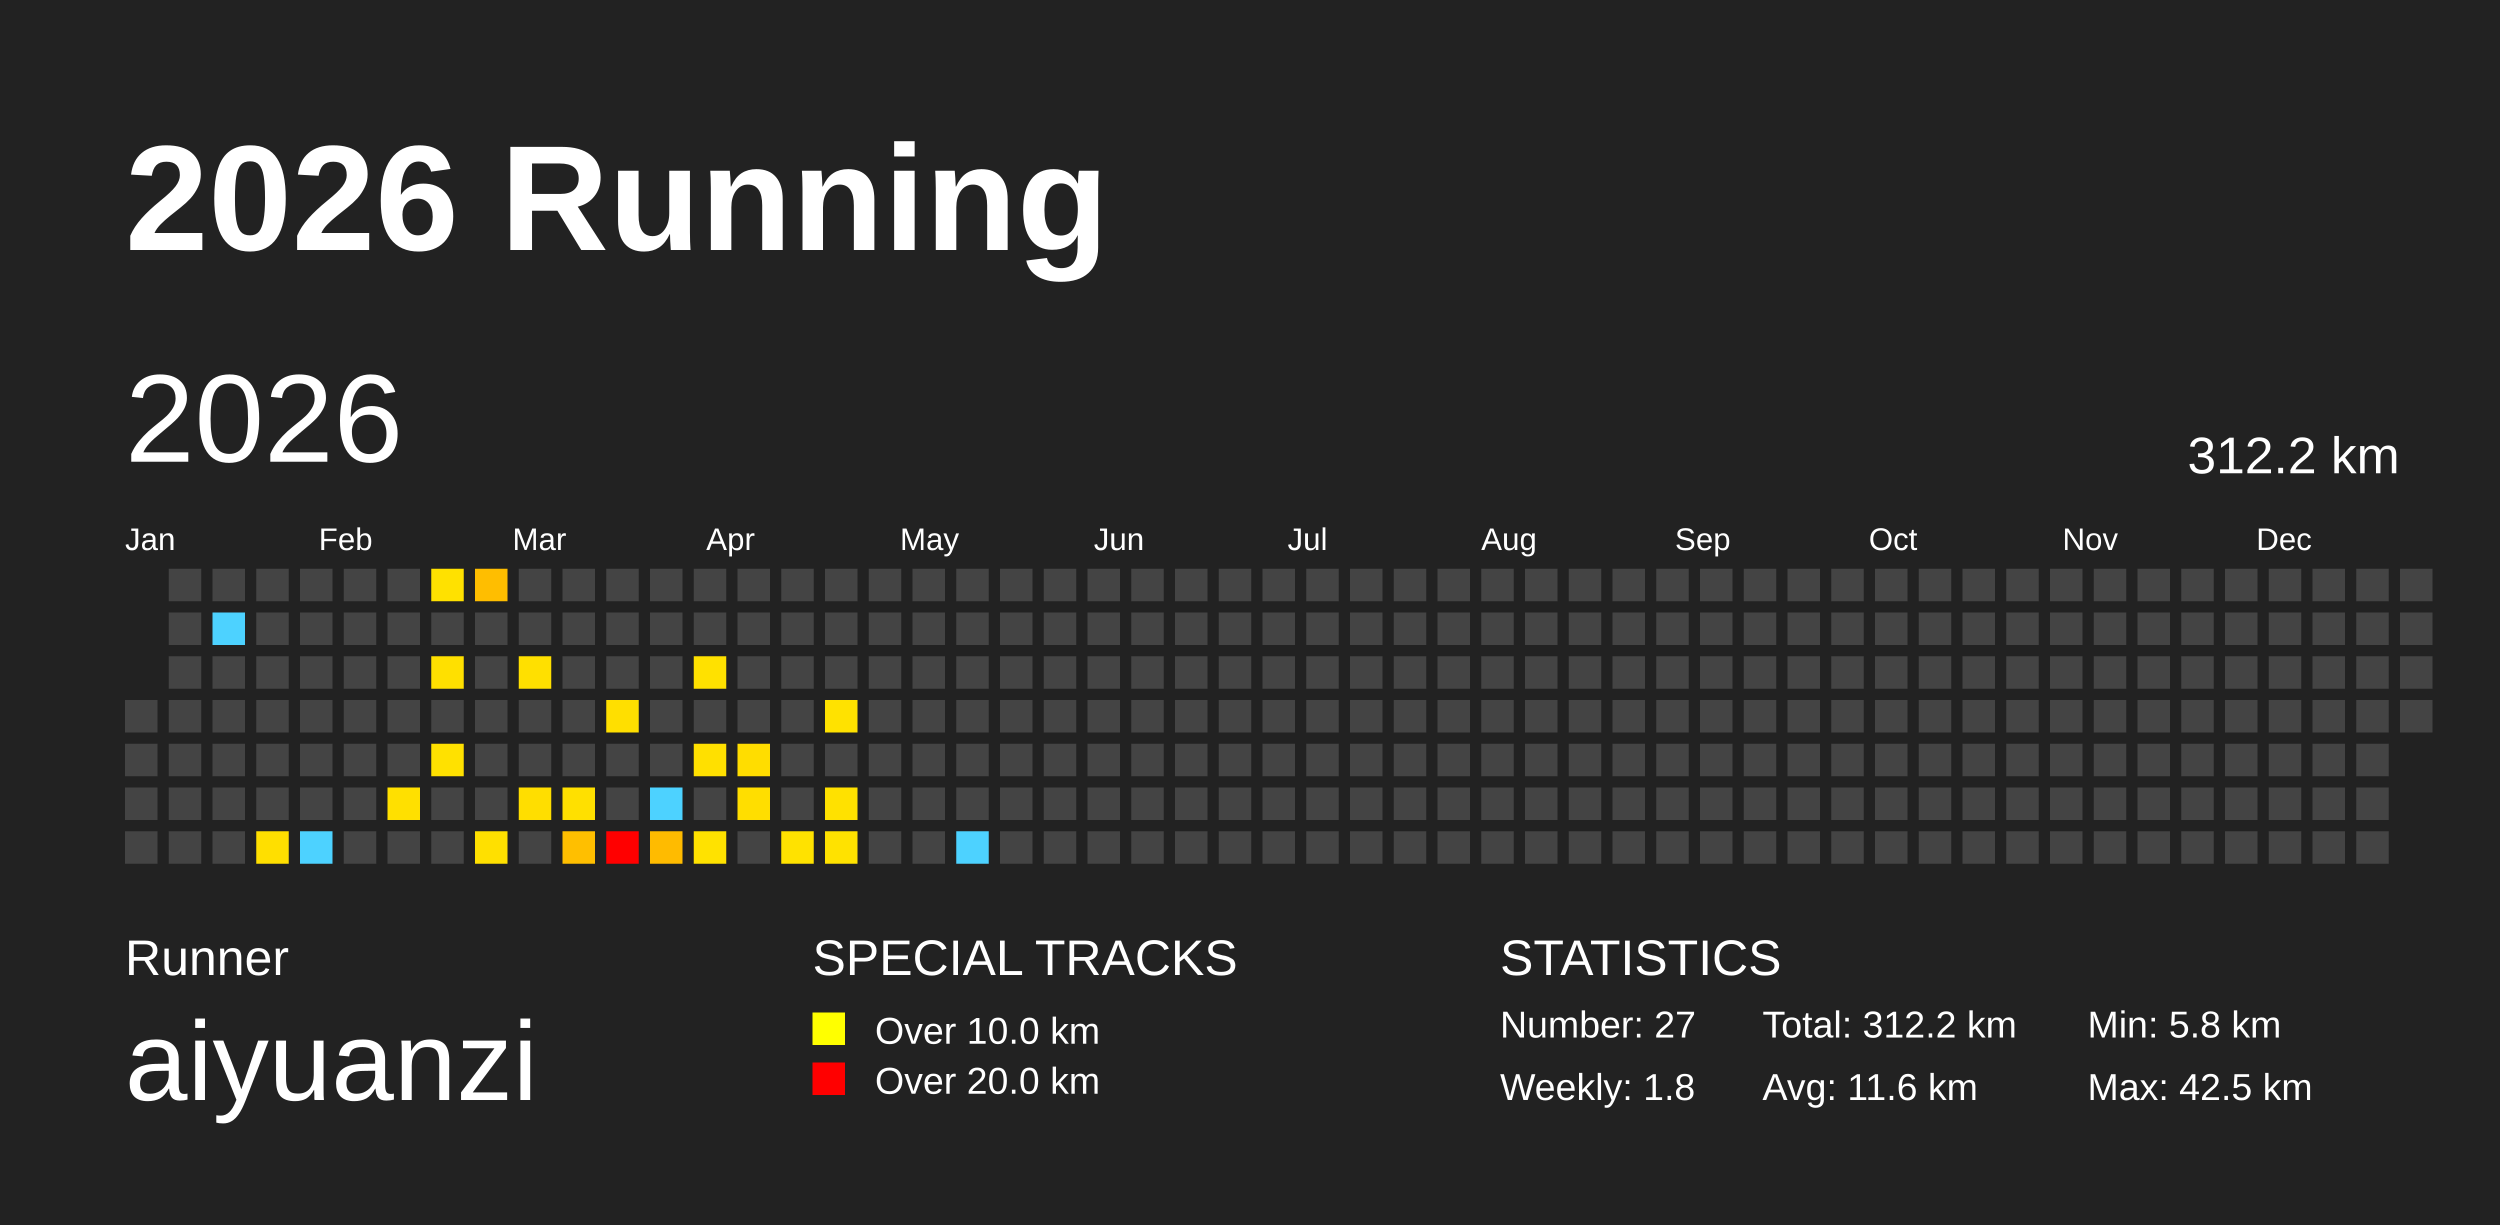
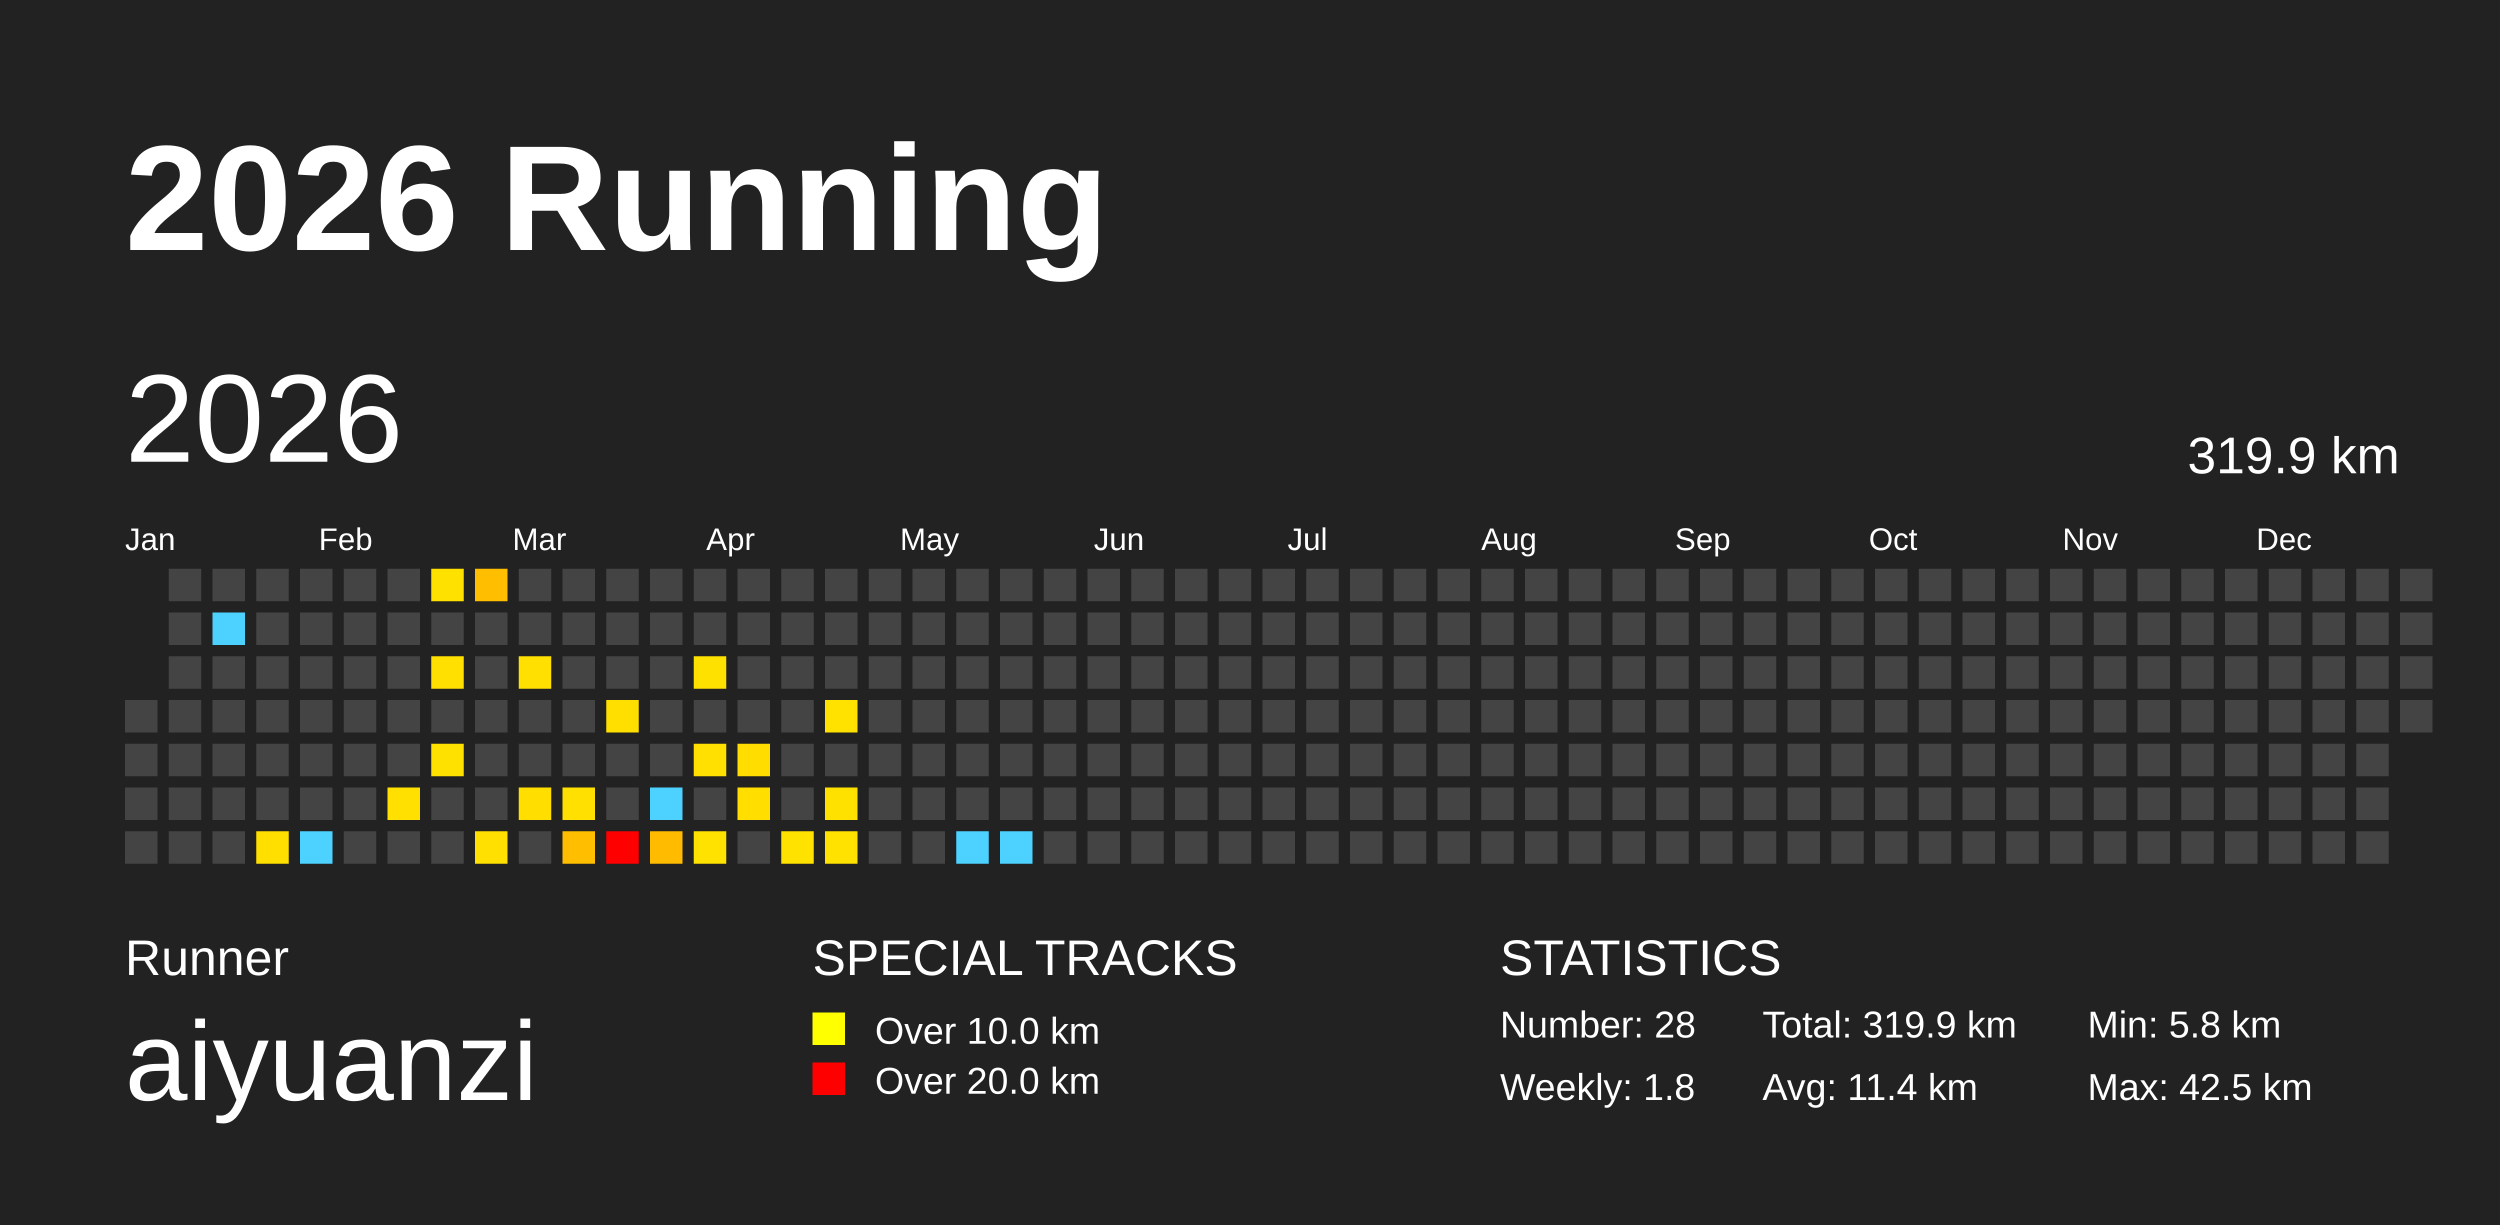
<svg xmlns="http://www.w3.org/2000/svg" baseProfile="full" height="98mm" version="1.1" viewBox="0,0,200,98" width="200mm">
  <defs>
    <pattern height="2" id="indoor-stripe" patternUnits="userSpaceOnUse" width="2">
      <line stroke="white" stroke-opacity="0.45" stroke-width="0.5" x1="0" x2="2" y1="2" y2="0" />
    </pattern>
  </defs>
  <rect fill="#222222" height="98" width="200" x="0" y="0" />
  <text fill="#FFFFFF" style="font-size:12px; font-family:Arial; font-weight:bold;" x="10" y="20">2026 Running</text>
  <text fill="#FFFFFF" style="font-size:4px; font-family:Arial" x="10" y="78">Runner</text>
  <text fill="#FFFFFF" style="font-size:9px; font-family:Arial" x="10" y="88">aiyuanzi</text>
  <text fill="#FFFFFF" style="font-size:4px; font-family:Arial" x="65" y="78">SPECIAL TRACKS</text>
  <rect fill="yellow" height="2.6" width="2.6" x="65" y="81" />
  <text fill="#FFFFFF" style="font-size:3px; font-family:Arial" x="70" y="83.5">Over 10.0 km</text>
  <rect fill="red" height="2.6" width="2.6" x="65" y="85" />
  <text fill="#FFFFFF" style="font-size:3px; font-family:Arial" x="70" y="87.5">Over 20.0 km</text>
  <text fill="#FFFFFF" style="font-size:4px; font-family:Arial" x="120" y="78">STATISTICS</text>
-   <text fill="#FFFFFF" style="font-size:3px; font-family:Arial" x="120" y="83">Number: 27</text>
+   <text fill="#FFFFFF" style="font-size:3px; font-family:Arial" x="120" y="83">Number: 28</text>
  <text fill="#FFFFFF" style="font-size:3px; font-family:Arial" x="120" y="88">Weekly: 1.8</text>
-   <text fill="#FFFFFF" style="font-size:3px; font-family:Arial" x="141" y="83">Total: 312.2 km</text>
-   <text fill="#FFFFFF" style="font-size:3px; font-family:Arial" x="141" y="88">Avg: 11.6 km</text>
+   <text fill="#FFFFFF" style="font-size:3px; font-family:Arial" x="141" y="83">Total: 319.9 km</text>
+   <text fill="#FFFFFF" style="font-size:3px; font-family:Arial" x="141" y="88">Avg: 11.4 km</text>
  <text fill="#FFFFFF" style="font-size:3px; font-family:Arial" x="167" y="83">Min: 5.8 km</text>
  <text fill="#FFFFFF" style="font-size:3px; font-family:Arial" x="167" y="88">Max: 42.5 km</text>
  <text dominant-baseline="hanging" fill="#FFFFFF" style="font-size:10.0px; font-family:Arial;" x="10" y="30">2026</text>
-   <text dominant-baseline="hanging" fill="#FFFFFF" style="font-size:4.125px; font-family:Arial;" x="175" y="35">312.2 km</text>
+   <text dominant-baseline="hanging" fill="#FFFFFF" style="font-size:4.125px; font-family:Arial;" x="175" y="35">319.9 km</text>
  <text fill="#FFFFFF" style="font-size:2.5px; font-family:Arial" x="10.0" y="44">Jan</text>
  <text fill="#FFFFFF" style="font-size:2.5px; font-family:Arial" x="25.5" y="44">Feb</text>
  <text fill="#FFFFFF" style="font-size:2.5px; font-family:Arial" x="41.0" y="44">Mar</text>
  <text fill="#FFFFFF" style="font-size:2.5px; font-family:Arial" x="56.5" y="44">Apr</text>
  <text fill="#FFFFFF" style="font-size:2.5px; font-family:Arial" x="72.0" y="44">May</text>
  <text fill="#FFFFFF" style="font-size:2.5px; font-family:Arial" x="87.5" y="44">Jun</text>
  <text fill="#FFFFFF" style="font-size:2.5px; font-family:Arial" x="103.0" y="44">Jul</text>
  <text fill="#FFFFFF" style="font-size:2.5px; font-family:Arial" x="118.5" y="44">Aug</text>
  <text fill="#FFFFFF" style="font-size:2.5px; font-family:Arial" x="134.0" y="44">Sep</text>
  <text fill="#FFFFFF" style="font-size:2.5px; font-family:Arial" x="149.5" y="44">Oct</text>
  <text fill="#FFFFFF" style="font-size:2.5px; font-family:Arial" x="165.0" y="44">Nov</text>
  <text fill="#FFFFFF" style="font-size:2.5px; font-family:Arial" x="180.5" y="44">Dec</text>
  <rect fill="#444444" height="2.6" width="2.6" x="10.0" y="56.0" />
  <rect fill="#444444" height="2.6" width="2.6" x="10.0" y="59.5" />
  <rect fill="#444444" height="2.6" width="2.6" x="10.0" y="63.0" />
  <rect fill="#444444" height="2.6" width="2.6" x="10.0" y="66.5" />
  <rect fill="#444444" height="2.6" width="2.6" x="13.5" y="45.5" />
  <rect fill="#444444" height="2.6" width="2.6" x="13.5" y="49.0" />
  <rect fill="#444444" height="2.6" width="2.6" x="13.5" y="52.5" />
  <rect fill="#444444" height="2.6" width="2.6" x="13.5" y="56.0" />
  <rect fill="#444444" height="2.6" width="2.6" x="13.5" y="59.5" />
  <rect fill="#444444" height="2.6" width="2.6" x="13.5" y="63.0" />
  <rect fill="#444444" height="2.6" width="2.6" x="13.5" y="66.5" />
  <rect fill="#444444" height="2.6" width="2.6" x="17.0" y="45.5" />
  <rect fill="#4dd2ff" height="2.6" width="2.6" x="17.0" y="49.0" />
  <rect fill="#444444" height="2.6" width="2.6" x="17.0" y="52.5" />
  <rect fill="#444444" height="2.6" width="2.6" x="17.0" y="56.0" />
  <rect fill="#444444" height="2.6" width="2.6" x="17.0" y="59.5" />
  <rect fill="#444444" height="2.6" width="2.6" x="17.0" y="63.0" />
  <rect fill="#444444" height="2.6" width="2.6" x="17.0" y="66.5" />
  <rect fill="#444444" height="2.6" width="2.6" x="20.5" y="45.5" />
  <rect fill="#444444" height="2.6" width="2.6" x="20.5" y="49.0" />
  <rect fill="#444444" height="2.6" width="2.6" x="20.5" y="52.5" />
  <rect fill="#444444" height="2.6" width="2.6" x="20.5" y="56.0" />
  <rect fill="#444444" height="2.6" width="2.6" x="20.5" y="59.5" />
  <rect fill="#444444" height="2.6" width="2.6" x="20.5" y="63.0" />
  <rect fill="#ffdf00" height="2.6" width="2.6" x="20.5" y="66.5" />
  <rect fill="#444444" height="2.6" width="2.6" x="24.0" y="45.5" />
  <rect fill="#444444" height="2.6" width="2.6" x="24.0" y="49.0" />
  <rect fill="#444444" height="2.6" width="2.6" x="24.0" y="52.5" />
  <rect fill="#444444" height="2.6" width="2.6" x="24.0" y="56.0" />
  <rect fill="#444444" height="2.6" width="2.6" x="24.0" y="59.5" />
  <rect fill="#444444" height="2.6" width="2.6" x="24.0" y="63.0" />
  <rect fill="#4dd2ff" height="2.6" width="2.6" x="24.0" y="66.5" />
  <rect fill="#444444" height="2.6" width="2.6" x="27.5" y="45.5" />
  <rect fill="#444444" height="2.6" width="2.6" x="27.5" y="49.0" />
  <rect fill="#444444" height="2.6" width="2.6" x="27.5" y="52.5" />
  <rect fill="#444444" height="2.6" width="2.6" x="27.5" y="56.0" />
  <rect fill="#444444" height="2.6" width="2.6" x="27.5" y="59.5" />
  <rect fill="#444444" height="2.6" width="2.6" x="27.5" y="63.0" />
  <rect fill="#444444" height="2.6" width="2.6" x="27.5" y="66.5" />
  <rect fill="#444444" height="2.6" width="2.6" x="31.0" y="45.5" />
  <rect fill="#444444" height="2.6" width="2.6" x="31.0" y="49.0" />
  <rect fill="#444444" height="2.6" width="2.6" x="31.0" y="52.5" />
  <rect fill="#444444" height="2.6" width="2.6" x="31.0" y="56.0" />
  <rect fill="#444444" height="2.6" width="2.6" x="31.0" y="59.5" />
  <rect fill="#ffe000" height="2.6" width="2.6" x="31.0" y="63.0" />
  <rect fill="#444444" height="2.6" width="2.6" x="31.0" y="66.5" />
  <rect fill="#ffe100" height="2.6" width="2.6" x="34.5" y="45.5" />
  <rect fill="#444444" height="2.6" width="2.6" x="34.5" y="49.0" />
  <rect fill="#ffe000" height="2.6" width="2.6" x="34.5" y="52.5" />
  <rect fill="#444444" height="2.6" width="2.6" x="34.5" y="56.0" />
  <rect fill="#ffe100" height="2.6" width="2.6" x="34.5" y="59.5" />
  <rect fill="#444444" height="2.6" width="2.6" x="34.5" y="63.0" />
  <rect fill="#444444" height="2.6" width="2.6" x="34.5" y="66.5" />
  <rect fill="#ffbe00" height="2.6" width="2.6" x="38.0" y="45.5" />
  <rect fill="#444444" height="2.6" width="2.6" x="38.0" y="49.0" />
  <rect fill="#444444" height="2.6" width="2.6" x="38.0" y="52.5" />
  <rect fill="#444444" height="2.6" width="2.6" x="38.0" y="56.0" />
  <rect fill="#444444" height="2.6" width="2.6" x="38.0" y="59.5" />
  <rect fill="#444444" height="2.6" width="2.6" x="38.0" y="63.0" />
  <rect fill="#ffe000" height="2.6" width="2.6" x="38.0" y="66.5" />
  <rect fill="#444444" height="2.6" width="2.6" x="41.5" y="45.5" />
  <rect fill="#444444" height="2.6" width="2.6" x="41.5" y="49.0" />
  <rect fill="#ffe000" height="2.6" width="2.6" x="41.5" y="52.5" />
  <rect fill="#444444" height="2.6" width="2.6" x="41.5" y="56.0" />
  <rect fill="#444444" height="2.6" width="2.6" x="41.5" y="59.5" />
  <rect fill="#ffde00" height="2.6" width="2.6" x="41.5" y="63.0" />
  <rect fill="#444444" height="2.6" width="2.6" x="41.5" y="66.5" />
  <rect fill="#444444" height="2.6" width="2.6" x="45.0" y="45.5" />
  <rect fill="#444444" height="2.6" width="2.6" x="45.0" y="49.0" />
  <rect fill="#444444" height="2.6" width="2.6" x="45.0" y="52.5" />
  <rect fill="#444444" height="2.6" width="2.6" x="45.0" y="56.0" />
  <rect fill="#444444" height="2.6" width="2.6" x="45.0" y="59.5" />
  <rect fill="#ffe000" height="2.6" width="2.6" x="45.0" y="63.0" />
  <rect fill="#ffbf00" height="2.6" width="2.6" x="45.0" y="66.5" />
  <rect fill="#444444" height="2.6" width="2.6" x="48.5" y="45.5" />
  <rect fill="#444444" height="2.6" width="2.6" x="48.5" y="49.0" />
  <rect fill="#444444" height="2.6" width="2.6" x="48.5" y="52.5" />
  <rect fill="#ffdf00" height="2.6" width="2.6" x="48.5" y="56.0" />
  <rect fill="#444444" height="2.6" width="2.6" x="48.5" y="59.5" />
  <rect fill="#444444" height="2.6" width="2.6" x="48.5" y="63.0" />
  <rect fill="red" height="2.6" width="2.6" x="48.5" y="66.5" />
  <rect fill="#444444" height="2.6" width="2.6" x="52.0" y="45.5" />
  <rect fill="#444444" height="2.6" width="2.6" x="52.0" y="49.0" />
  <rect fill="#444444" height="2.6" width="2.6" x="52.0" y="52.5" />
  <rect fill="#444444" height="2.6" width="2.6" x="52.0" y="56.0" />
  <rect fill="#444444" height="2.6" width="2.6" x="52.0" y="59.5" />
  <rect fill="#4dd2ff" height="2.6" width="2.6" x="52.0" y="63.0" />
  <rect fill="#ffbb00" height="2.6" width="2.6" x="52.0" y="66.5" />
  <rect fill="#444444" height="2.6" width="2.6" x="55.5" y="45.5" />
  <rect fill="#444444" height="2.6" width="2.6" x="55.5" y="49.0" />
  <rect fill="#ffe100" height="2.6" width="2.6" x="55.5" y="52.5" />
  <rect fill="#444444" height="2.6" width="2.6" x="55.5" y="56.0" />
  <rect fill="#ffe000" height="2.6" width="2.6" x="55.5" y="59.5" />
  <rect fill="#444444" height="2.6" width="2.6" x="55.5" y="63.0" />
  <rect fill="#ffe200" height="2.6" width="2.6" x="55.5" y="66.5" />
  <rect fill="#444444" height="2.6" width="2.6" x="59.0" y="45.5" />
  <rect fill="#444444" height="2.6" width="2.6" x="59.0" y="49.0" />
  <rect fill="#444444" height="2.6" width="2.6" x="59.0" y="52.5" />
  <rect fill="#444444" height="2.6" width="2.6" x="59.0" y="56.0" />
  <rect fill="#ffdd00" height="2.6" width="2.6" x="59.0" y="59.5" />
  <rect fill="#ffde00" height="2.6" width="2.6" x="59.0" y="63.0" />
  <rect fill="#444444" height="2.6" width="2.6" x="59.0" y="66.5" />
  <rect fill="#444444" height="2.6" width="2.6" x="62.5" y="45.5" />
  <rect fill="#444444" height="2.6" width="2.6" x="62.5" y="49.0" />
  <rect fill="#444444" height="2.6" width="2.6" x="62.5" y="52.5" />
  <rect fill="#444444" height="2.6" width="2.6" x="62.5" y="56.0" />
  <rect fill="#444444" height="2.6" width="2.6" x="62.5" y="59.5" />
  <rect fill="#444444" height="2.6" width="2.6" x="62.5" y="63.0" />
  <rect fill="#ffe200" height="2.6" width="2.6" x="62.5" y="66.5" />
  <rect fill="#444444" height="2.6" width="2.6" x="66.0" y="45.5" />
  <rect fill="#444444" height="2.6" width="2.6" x="66.0" y="49.0" />
  <rect fill="#444444" height="2.6" width="2.6" x="66.0" y="52.5" />
  <rect fill="#ffe200" height="2.6" width="2.6" x="66.0" y="56.0" />
  <rect fill="#444444" height="2.6" width="2.6" x="66.0" y="59.5" />
  <rect fill="#ffe100" height="2.6" width="2.6" x="66.0" y="63.0" />
  <rect fill="#ffe200" height="2.6" width="2.6" x="66.0" y="66.5" />
  <rect fill="#444444" height="2.6" width="2.6" x="69.5" y="45.5" />
  <rect fill="#444444" height="2.6" width="2.6" x="69.5" y="49.0" />
  <rect fill="#444444" height="2.6" width="2.6" x="69.5" y="52.5" />
  <rect fill="#444444" height="2.6" width="2.6" x="69.5" y="56.0" />
  <rect fill="#444444" height="2.6" width="2.6" x="69.5" y="59.5" />
  <rect fill="#444444" height="2.6" width="2.6" x="69.5" y="63.0" />
  <rect fill="#444444" height="2.6" width="2.6" x="69.5" y="66.5" />
  <rect fill="#444444" height="2.6" width="2.6" x="73.0" y="45.5" />
  <rect fill="#444444" height="2.6" width="2.6" x="73.0" y="49.0" />
  <rect fill="#444444" height="2.6" width="2.6" x="73.0" y="52.5" />
  <rect fill="#444444" height="2.6" width="2.6" x="73.0" y="56.0" />
  <rect fill="#444444" height="2.6" width="2.6" x="73.0" y="59.5" />
  <rect fill="#444444" height="2.6" width="2.6" x="73.0" y="63.0" />
  <rect fill="#444444" height="2.6" width="2.6" x="73.0" y="66.5" />
  <rect fill="#444444" height="2.6" width="2.6" x="76.5" y="45.5" />
  <rect fill="#444444" height="2.6" width="2.6" x="76.5" y="49.0" />
  <rect fill="#444444" height="2.6" width="2.6" x="76.5" y="52.5" />
  <rect fill="#444444" height="2.6" width="2.6" x="76.5" y="56.0" />
  <rect fill="#444444" height="2.6" width="2.6" x="76.5" y="59.5" />
  <rect fill="#444444" height="2.6" width="2.6" x="76.5" y="63.0" />
  <rect fill="#4dd2ff" height="2.6" width="2.6" x="76.5" y="66.5" />
  <rect fill="#444444" height="2.6" width="2.6" x="80.0" y="45.5" />
  <rect fill="#444444" height="2.6" width="2.6" x="80.0" y="49.0" />
  <rect fill="#444444" height="2.6" width="2.6" x="80.0" y="52.5" />
  <rect fill="#444444" height="2.6" width="2.6" x="80.0" y="56.0" />
  <rect fill="#444444" height="2.6" width="2.6" x="80.0" y="59.5" />
  <rect fill="#444444" height="2.6" width="2.6" x="80.0" y="63.0" />
-   <rect fill="#444444" height="2.6" width="2.6" x="80.0" y="66.5" />
+   <rect fill="#4dd2ff" height="2.6" width="2.6" x="80.0" y="66.5" />
  <rect fill="#444444" height="2.6" width="2.6" x="83.5" y="45.5" />
  <rect fill="#444444" height="2.6" width="2.6" x="83.5" y="49.0" />
  <rect fill="#444444" height="2.6" width="2.6" x="83.5" y="52.5" />
  <rect fill="#444444" height="2.6" width="2.6" x="83.5" y="56.0" />
  <rect fill="#444444" height="2.6" width="2.6" x="83.5" y="59.5" />
  <rect fill="#444444" height="2.6" width="2.6" x="83.5" y="63.0" />
  <rect fill="#444444" height="2.6" width="2.6" x="83.5" y="66.5" />
  <rect fill="#444444" height="2.6" width="2.6" x="87.0" y="45.5" />
  <rect fill="#444444" height="2.6" width="2.6" x="87.0" y="49.0" />
  <rect fill="#444444" height="2.6" width="2.6" x="87.0" y="52.5" />
  <rect fill="#444444" height="2.6" width="2.6" x="87.0" y="56.0" />
  <rect fill="#444444" height="2.6" width="2.6" x="87.0" y="59.5" />
  <rect fill="#444444" height="2.6" width="2.6" x="87.0" y="63.0" />
  <rect fill="#444444" height="2.6" width="2.6" x="87.0" y="66.5" />
  <rect fill="#444444" height="2.6" width="2.6" x="90.5" y="45.5" />
  <rect fill="#444444" height="2.6" width="2.6" x="90.5" y="49.0" />
  <rect fill="#444444" height="2.6" width="2.6" x="90.5" y="52.5" />
  <rect fill="#444444" height="2.6" width="2.6" x="90.5" y="56.0" />
  <rect fill="#444444" height="2.6" width="2.6" x="90.5" y="59.5" />
  <rect fill="#444444" height="2.6" width="2.6" x="90.5" y="63.0" />
  <rect fill="#444444" height="2.6" width="2.6" x="90.5" y="66.5" />
  <rect fill="#444444" height="2.6" width="2.6" x="94.0" y="45.5" />
  <rect fill="#444444" height="2.6" width="2.6" x="94.0" y="49.0" />
  <rect fill="#444444" height="2.6" width="2.6" x="94.0" y="52.5" />
  <rect fill="#444444" height="2.6" width="2.6" x="94.0" y="56.0" />
  <rect fill="#444444" height="2.6" width="2.6" x="94.0" y="59.5" />
  <rect fill="#444444" height="2.6" width="2.6" x="94.0" y="63.0" />
  <rect fill="#444444" height="2.6" width="2.6" x="94.0" y="66.5" />
  <rect fill="#444444" height="2.6" width="2.6" x="97.5" y="45.5" />
  <rect fill="#444444" height="2.6" width="2.6" x="97.5" y="49.0" />
  <rect fill="#444444" height="2.6" width="2.6" x="97.5" y="52.5" />
  <rect fill="#444444" height="2.6" width="2.6" x="97.5" y="56.0" />
  <rect fill="#444444" height="2.6" width="2.6" x="97.5" y="59.5" />
  <rect fill="#444444" height="2.6" width="2.6" x="97.5" y="63.0" />
  <rect fill="#444444" height="2.6" width="2.6" x="97.5" y="66.5" />
  <rect fill="#444444" height="2.6" width="2.6" x="101.0" y="45.5" />
  <rect fill="#444444" height="2.6" width="2.6" x="101.0" y="49.0" />
  <rect fill="#444444" height="2.6" width="2.6" x="101.0" y="52.5" />
  <rect fill="#444444" height="2.6" width="2.6" x="101.0" y="56.0" />
  <rect fill="#444444" height="2.6" width="2.6" x="101.0" y="59.5" />
  <rect fill="#444444" height="2.6" width="2.6" x="101.0" y="63.0" />
  <rect fill="#444444" height="2.6" width="2.6" x="101.0" y="66.5" />
  <rect fill="#444444" height="2.6" width="2.6" x="104.5" y="45.5" />
  <rect fill="#444444" height="2.6" width="2.6" x="104.5" y="49.0" />
  <rect fill="#444444" height="2.6" width="2.6" x="104.5" y="52.5" />
  <rect fill="#444444" height="2.6" width="2.6" x="104.5" y="56.0" />
  <rect fill="#444444" height="2.6" width="2.6" x="104.5" y="59.5" />
  <rect fill="#444444" height="2.6" width="2.6" x="104.5" y="63.0" />
  <rect fill="#444444" height="2.6" width="2.6" x="104.5" y="66.5" />
  <rect fill="#444444" height="2.6" width="2.6" x="108.0" y="45.5" />
  <rect fill="#444444" height="2.6" width="2.6" x="108.0" y="49.0" />
  <rect fill="#444444" height="2.6" width="2.6" x="108.0" y="52.5" />
  <rect fill="#444444" height="2.6" width="2.6" x="108.0" y="56.0" />
  <rect fill="#444444" height="2.6" width="2.6" x="108.0" y="59.5" />
  <rect fill="#444444" height="2.6" width="2.6" x="108.0" y="63.0" />
  <rect fill="#444444" height="2.6" width="2.6" x="108.0" y="66.5" />
  <rect fill="#444444" height="2.6" width="2.6" x="111.5" y="45.5" />
  <rect fill="#444444" height="2.6" width="2.6" x="111.5" y="49.0" />
  <rect fill="#444444" height="2.6" width="2.6" x="111.5" y="52.5" />
  <rect fill="#444444" height="2.6" width="2.6" x="111.5" y="56.0" />
  <rect fill="#444444" height="2.6" width="2.6" x="111.5" y="59.5" />
  <rect fill="#444444" height="2.6" width="2.6" x="111.5" y="63.0" />
  <rect fill="#444444" height="2.6" width="2.6" x="111.5" y="66.5" />
  <rect fill="#444444" height="2.6" width="2.6" x="115.0" y="45.5" />
  <rect fill="#444444" height="2.6" width="2.6" x="115.0" y="49.0" />
  <rect fill="#444444" height="2.6" width="2.6" x="115.0" y="52.5" />
  <rect fill="#444444" height="2.6" width="2.6" x="115.0" y="56.0" />
  <rect fill="#444444" height="2.6" width="2.6" x="115.0" y="59.5" />
  <rect fill="#444444" height="2.6" width="2.6" x="115.0" y="63.0" />
  <rect fill="#444444" height="2.6" width="2.6" x="115.0" y="66.5" />
  <rect fill="#444444" height="2.6" width="2.6" x="118.5" y="45.5" />
  <rect fill="#444444" height="2.6" width="2.6" x="118.5" y="49.0" />
  <rect fill="#444444" height="2.6" width="2.6" x="118.5" y="52.5" />
  <rect fill="#444444" height="2.6" width="2.6" x="118.5" y="56.0" />
  <rect fill="#444444" height="2.6" width="2.6" x="118.5" y="59.5" />
  <rect fill="#444444" height="2.6" width="2.6" x="118.5" y="63.0" />
  <rect fill="#444444" height="2.6" width="2.6" x="118.5" y="66.5" />
  <rect fill="#444444" height="2.6" width="2.6" x="122.0" y="45.5" />
  <rect fill="#444444" height="2.6" width="2.6" x="122.0" y="49.0" />
  <rect fill="#444444" height="2.6" width="2.6" x="122.0" y="52.5" />
  <rect fill="#444444" height="2.6" width="2.6" x="122.0" y="56.0" />
  <rect fill="#444444" height="2.6" width="2.6" x="122.0" y="59.5" />
  <rect fill="#444444" height="2.6" width="2.6" x="122.0" y="63.0" />
  <rect fill="#444444" height="2.6" width="2.6" x="122.0" y="66.5" />
  <rect fill="#444444" height="2.6" width="2.6" x="125.5" y="45.5" />
  <rect fill="#444444" height="2.6" width="2.6" x="125.5" y="49.0" />
  <rect fill="#444444" height="2.6" width="2.6" x="125.5" y="52.5" />
  <rect fill="#444444" height="2.6" width="2.6" x="125.5" y="56.0" />
  <rect fill="#444444" height="2.6" width="2.6" x="125.5" y="59.5" />
  <rect fill="#444444" height="2.6" width="2.6" x="125.5" y="63.0" />
  <rect fill="#444444" height="2.6" width="2.6" x="125.5" y="66.5" />
  <rect fill="#444444" height="2.6" width="2.6" x="129.0" y="45.5" />
  <rect fill="#444444" height="2.6" width="2.6" x="129.0" y="49.0" />
  <rect fill="#444444" height="2.6" width="2.6" x="129.0" y="52.5" />
  <rect fill="#444444" height="2.6" width="2.6" x="129.0" y="56.0" />
  <rect fill="#444444" height="2.6" width="2.6" x="129.0" y="59.5" />
  <rect fill="#444444" height="2.6" width="2.6" x="129.0" y="63.0" />
  <rect fill="#444444" height="2.6" width="2.6" x="129.0" y="66.5" />
  <rect fill="#444444" height="2.6" width="2.6" x="132.5" y="45.5" />
  <rect fill="#444444" height="2.6" width="2.6" x="132.5" y="49.0" />
  <rect fill="#444444" height="2.6" width="2.6" x="132.5" y="52.5" />
  <rect fill="#444444" height="2.6" width="2.6" x="132.5" y="56.0" />
  <rect fill="#444444" height="2.6" width="2.6" x="132.5" y="59.5" />
  <rect fill="#444444" height="2.6" width="2.6" x="132.5" y="63.0" />
  <rect fill="#444444" height="2.6" width="2.6" x="132.5" y="66.5" />
  <rect fill="#444444" height="2.6" width="2.6" x="136.0" y="45.5" />
  <rect fill="#444444" height="2.6" width="2.6" x="136.0" y="49.0" />
  <rect fill="#444444" height="2.6" width="2.6" x="136.0" y="52.5" />
  <rect fill="#444444" height="2.6" width="2.6" x="136.0" y="56.0" />
  <rect fill="#444444" height="2.6" width="2.6" x="136.0" y="59.5" />
  <rect fill="#444444" height="2.6" width="2.6" x="136.0" y="63.0" />
  <rect fill="#444444" height="2.6" width="2.6" x="136.0" y="66.5" />
  <rect fill="#444444" height="2.6" width="2.6" x="139.5" y="45.5" />
  <rect fill="#444444" height="2.6" width="2.6" x="139.5" y="49.0" />
  <rect fill="#444444" height="2.6" width="2.6" x="139.5" y="52.5" />
  <rect fill="#444444" height="2.6" width="2.6" x="139.5" y="56.0" />
  <rect fill="#444444" height="2.6" width="2.6" x="139.5" y="59.5" />
  <rect fill="#444444" height="2.6" width="2.6" x="139.5" y="63.0" />
  <rect fill="#444444" height="2.6" width="2.6" x="139.5" y="66.5" />
  <rect fill="#444444" height="2.6" width="2.6" x="143.0" y="45.5" />
  <rect fill="#444444" height="2.6" width="2.6" x="143.0" y="49.0" />
  <rect fill="#444444" height="2.6" width="2.6" x="143.0" y="52.5" />
  <rect fill="#444444" height="2.6" width="2.6" x="143.0" y="56.0" />
  <rect fill="#444444" height="2.6" width="2.6" x="143.0" y="59.5" />
  <rect fill="#444444" height="2.6" width="2.6" x="143.0" y="63.0" />
  <rect fill="#444444" height="2.6" width="2.6" x="143.0" y="66.5" />
  <rect fill="#444444" height="2.6" width="2.6" x="146.5" y="45.5" />
  <rect fill="#444444" height="2.6" width="2.6" x="146.5" y="49.0" />
  <rect fill="#444444" height="2.6" width="2.6" x="146.5" y="52.5" />
  <rect fill="#444444" height="2.6" width="2.6" x="146.5" y="56.0" />
  <rect fill="#444444" height="2.6" width="2.6" x="146.5" y="59.5" />
  <rect fill="#444444" height="2.6" width="2.6" x="146.5" y="63.0" />
  <rect fill="#444444" height="2.6" width="2.6" x="146.5" y="66.5" />
  <rect fill="#444444" height="2.6" width="2.6" x="150.0" y="45.5" />
  <rect fill="#444444" height="2.6" width="2.6" x="150.0" y="49.0" />
  <rect fill="#444444" height="2.6" width="2.6" x="150.0" y="52.5" />
  <rect fill="#444444" height="2.6" width="2.6" x="150.0" y="56.0" />
  <rect fill="#444444" height="2.6" width="2.6" x="150.0" y="59.5" />
  <rect fill="#444444" height="2.6" width="2.6" x="150.0" y="63.0" />
  <rect fill="#444444" height="2.6" width="2.6" x="150.0" y="66.5" />
  <rect fill="#444444" height="2.6" width="2.6" x="153.5" y="45.5" />
  <rect fill="#444444" height="2.6" width="2.6" x="153.5" y="49.0" />
  <rect fill="#444444" height="2.6" width="2.6" x="153.5" y="52.5" />
  <rect fill="#444444" height="2.6" width="2.6" x="153.5" y="56.0" />
  <rect fill="#444444" height="2.6" width="2.6" x="153.5" y="59.5" />
  <rect fill="#444444" height="2.6" width="2.6" x="153.5" y="63.0" />
  <rect fill="#444444" height="2.6" width="2.6" x="153.5" y="66.5" />
  <rect fill="#444444" height="2.6" width="2.6" x="157.0" y="45.5" />
  <rect fill="#444444" height="2.6" width="2.6" x="157.0" y="49.0" />
  <rect fill="#444444" height="2.6" width="2.6" x="157.0" y="52.5" />
  <rect fill="#444444" height="2.6" width="2.6" x="157.0" y="56.0" />
  <rect fill="#444444" height="2.6" width="2.6" x="157.0" y="59.5" />
  <rect fill="#444444" height="2.6" width="2.6" x="157.0" y="63.0" />
  <rect fill="#444444" height="2.6" width="2.6" x="157.0" y="66.5" />
  <rect fill="#444444" height="2.6" width="2.6" x="160.5" y="45.5" />
  <rect fill="#444444" height="2.6" width="2.6" x="160.5" y="49.0" />
  <rect fill="#444444" height="2.6" width="2.6" x="160.5" y="52.5" />
  <rect fill="#444444" height="2.6" width="2.6" x="160.5" y="56.0" />
  <rect fill="#444444" height="2.6" width="2.6" x="160.5" y="59.5" />
  <rect fill="#444444" height="2.6" width="2.6" x="160.5" y="63.0" />
  <rect fill="#444444" height="2.6" width="2.6" x="160.5" y="66.5" />
  <rect fill="#444444" height="2.6" width="2.6" x="164.0" y="45.5" />
  <rect fill="#444444" height="2.6" width="2.6" x="164.0" y="49.0" />
  <rect fill="#444444" height="2.6" width="2.6" x="164.0" y="52.5" />
  <rect fill="#444444" height="2.6" width="2.6" x="164.0" y="56.0" />
  <rect fill="#444444" height="2.6" width="2.6" x="164.0" y="59.5" />
  <rect fill="#444444" height="2.6" width="2.6" x="164.0" y="63.0" />
  <rect fill="#444444" height="2.6" width="2.6" x="164.0" y="66.5" />
  <rect fill="#444444" height="2.6" width="2.6" x="167.5" y="45.5" />
  <rect fill="#444444" height="2.6" width="2.6" x="167.5" y="49.0" />
  <rect fill="#444444" height="2.6" width="2.6" x="167.5" y="52.5" />
  <rect fill="#444444" height="2.6" width="2.6" x="167.5" y="56.0" />
  <rect fill="#444444" height="2.6" width="2.6" x="167.5" y="59.5" />
  <rect fill="#444444" height="2.6" width="2.6" x="167.5" y="63.0" />
  <rect fill="#444444" height="2.6" width="2.6" x="167.5" y="66.5" />
  <rect fill="#444444" height="2.6" width="2.6" x="171.0" y="45.5" />
  <rect fill="#444444" height="2.6" width="2.6" x="171.0" y="49.0" />
  <rect fill="#444444" height="2.6" width="2.6" x="171.0" y="52.5" />
  <rect fill="#444444" height="2.6" width="2.6" x="171.0" y="56.0" />
  <rect fill="#444444" height="2.6" width="2.6" x="171.0" y="59.5" />
  <rect fill="#444444" height="2.6" width="2.6" x="171.0" y="63.0" />
  <rect fill="#444444" height="2.6" width="2.6" x="171.0" y="66.5" />
  <rect fill="#444444" height="2.6" width="2.6" x="174.5" y="45.5" />
  <rect fill="#444444" height="2.6" width="2.6" x="174.5" y="49.0" />
  <rect fill="#444444" height="2.6" width="2.6" x="174.5" y="52.5" />
  <rect fill="#444444" height="2.6" width="2.6" x="174.5" y="56.0" />
  <rect fill="#444444" height="2.6" width="2.6" x="174.5" y="59.5" />
  <rect fill="#444444" height="2.6" width="2.6" x="174.5" y="63.0" />
  <rect fill="#444444" height="2.6" width="2.6" x="174.5" y="66.5" />
  <rect fill="#444444" height="2.6" width="2.6" x="178.0" y="45.5" />
  <rect fill="#444444" height="2.6" width="2.6" x="178.0" y="49.0" />
  <rect fill="#444444" height="2.6" width="2.6" x="178.0" y="52.5" />
  <rect fill="#444444" height="2.6" width="2.6" x="178.0" y="56.0" />
  <rect fill="#444444" height="2.6" width="2.6" x="178.0" y="59.5" />
  <rect fill="#444444" height="2.6" width="2.6" x="178.0" y="63.0" />
  <rect fill="#444444" height="2.6" width="2.6" x="178.0" y="66.5" />
  <rect fill="#444444" height="2.6" width="2.6" x="181.5" y="45.5" />
  <rect fill="#444444" height="2.6" width="2.6" x="181.5" y="49.0" />
  <rect fill="#444444" height="2.6" width="2.6" x="181.5" y="52.5" />
  <rect fill="#444444" height="2.6" width="2.6" x="181.5" y="56.0" />
  <rect fill="#444444" height="2.6" width="2.6" x="181.5" y="59.5" />
  <rect fill="#444444" height="2.6" width="2.6" x="181.5" y="63.0" />
  <rect fill="#444444" height="2.6" width="2.6" x="181.5" y="66.5" />
  <rect fill="#444444" height="2.6" width="2.6" x="185.0" y="45.5" />
  <rect fill="#444444" height="2.6" width="2.6" x="185.0" y="49.0" />
  <rect fill="#444444" height="2.6" width="2.6" x="185.0" y="52.5" />
  <rect fill="#444444" height="2.6" width="2.6" x="185.0" y="56.0" />
  <rect fill="#444444" height="2.6" width="2.6" x="185.0" y="59.5" />
  <rect fill="#444444" height="2.6" width="2.6" x="185.0" y="63.0" />
  <rect fill="#444444" height="2.6" width="2.6" x="185.0" y="66.5" />
  <rect fill="#444444" height="2.6" width="2.6" x="188.5" y="45.5" />
  <rect fill="#444444" height="2.6" width="2.6" x="188.5" y="49.0" />
  <rect fill="#444444" height="2.6" width="2.6" x="188.5" y="52.5" />
  <rect fill="#444444" height="2.6" width="2.6" x="188.5" y="56.0" />
  <rect fill="#444444" height="2.6" width="2.6" x="188.5" y="59.5" />
  <rect fill="#444444" height="2.6" width="2.6" x="188.5" y="63.0" />
  <rect fill="#444444" height="2.6" width="2.6" x="188.5" y="66.5" />
  <rect fill="#444444" height="2.6" width="2.6" x="192.0" y="45.5" />
  <rect fill="#444444" height="2.6" width="2.6" x="192.0" y="49.0" />
  <rect fill="#444444" height="2.6" width="2.6" x="192.0" y="52.5" />
  <rect fill="#444444" height="2.6" width="2.6" x="192.0" y="56.0" />
</svg>
